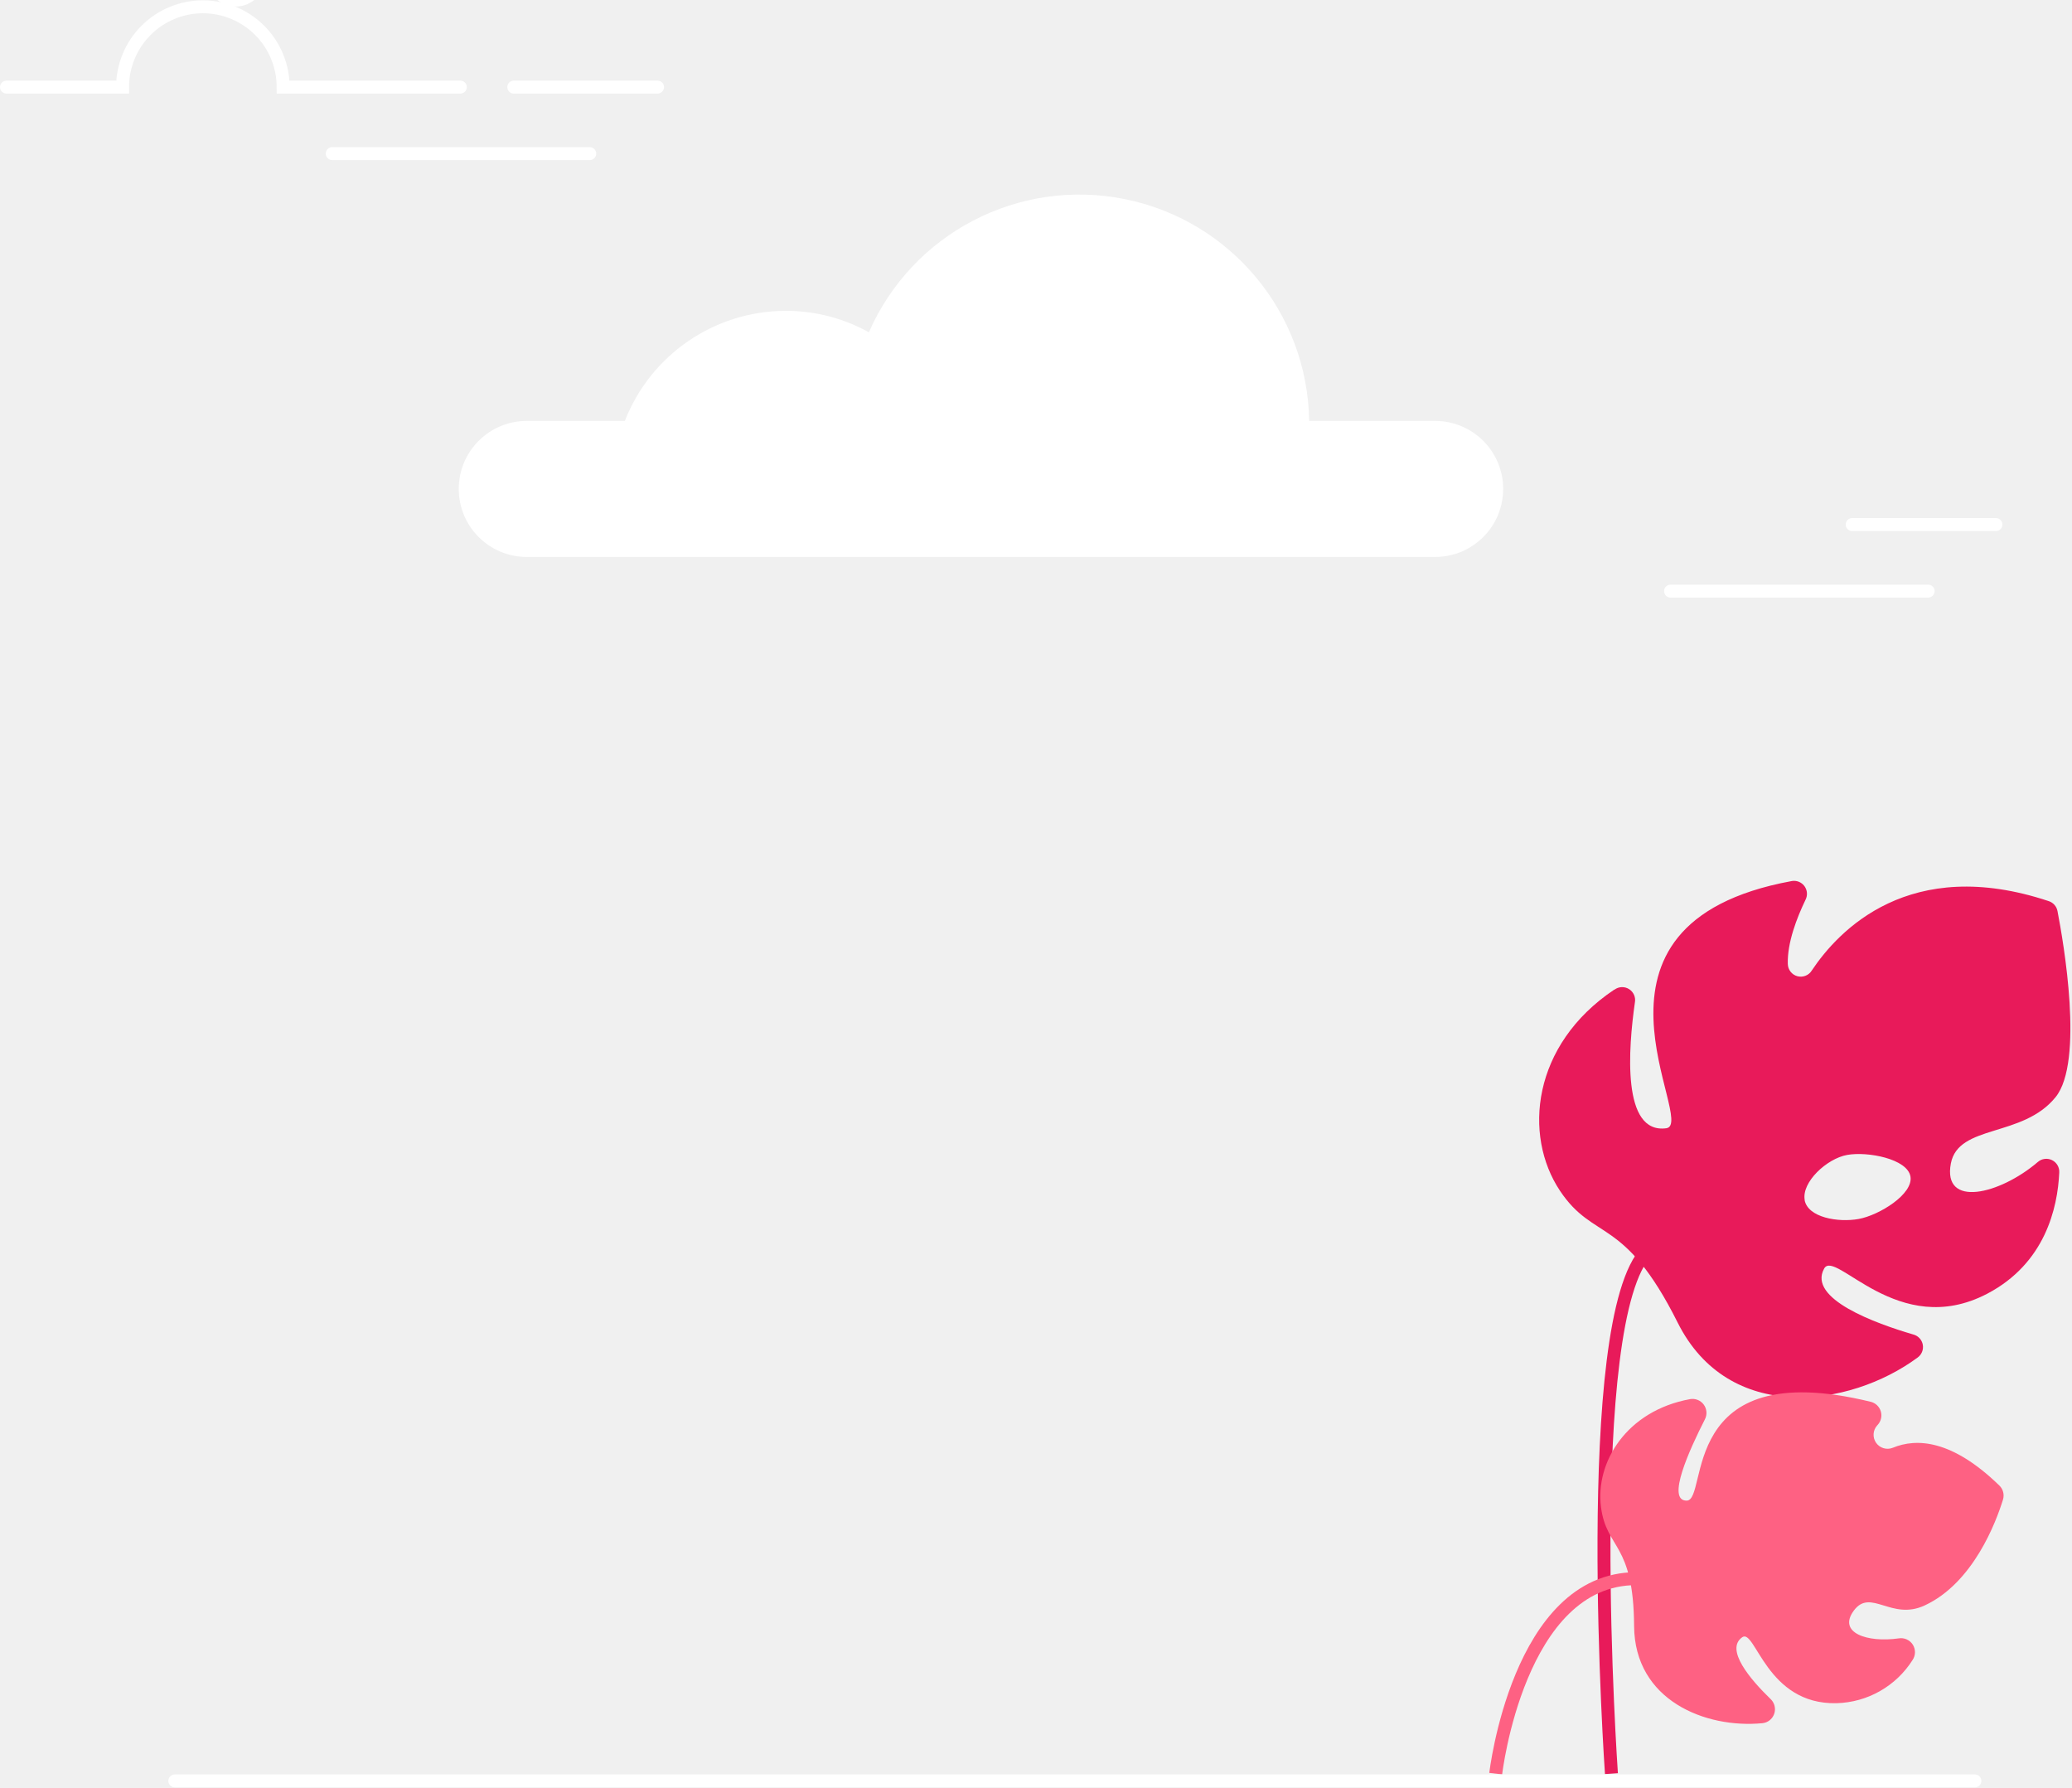
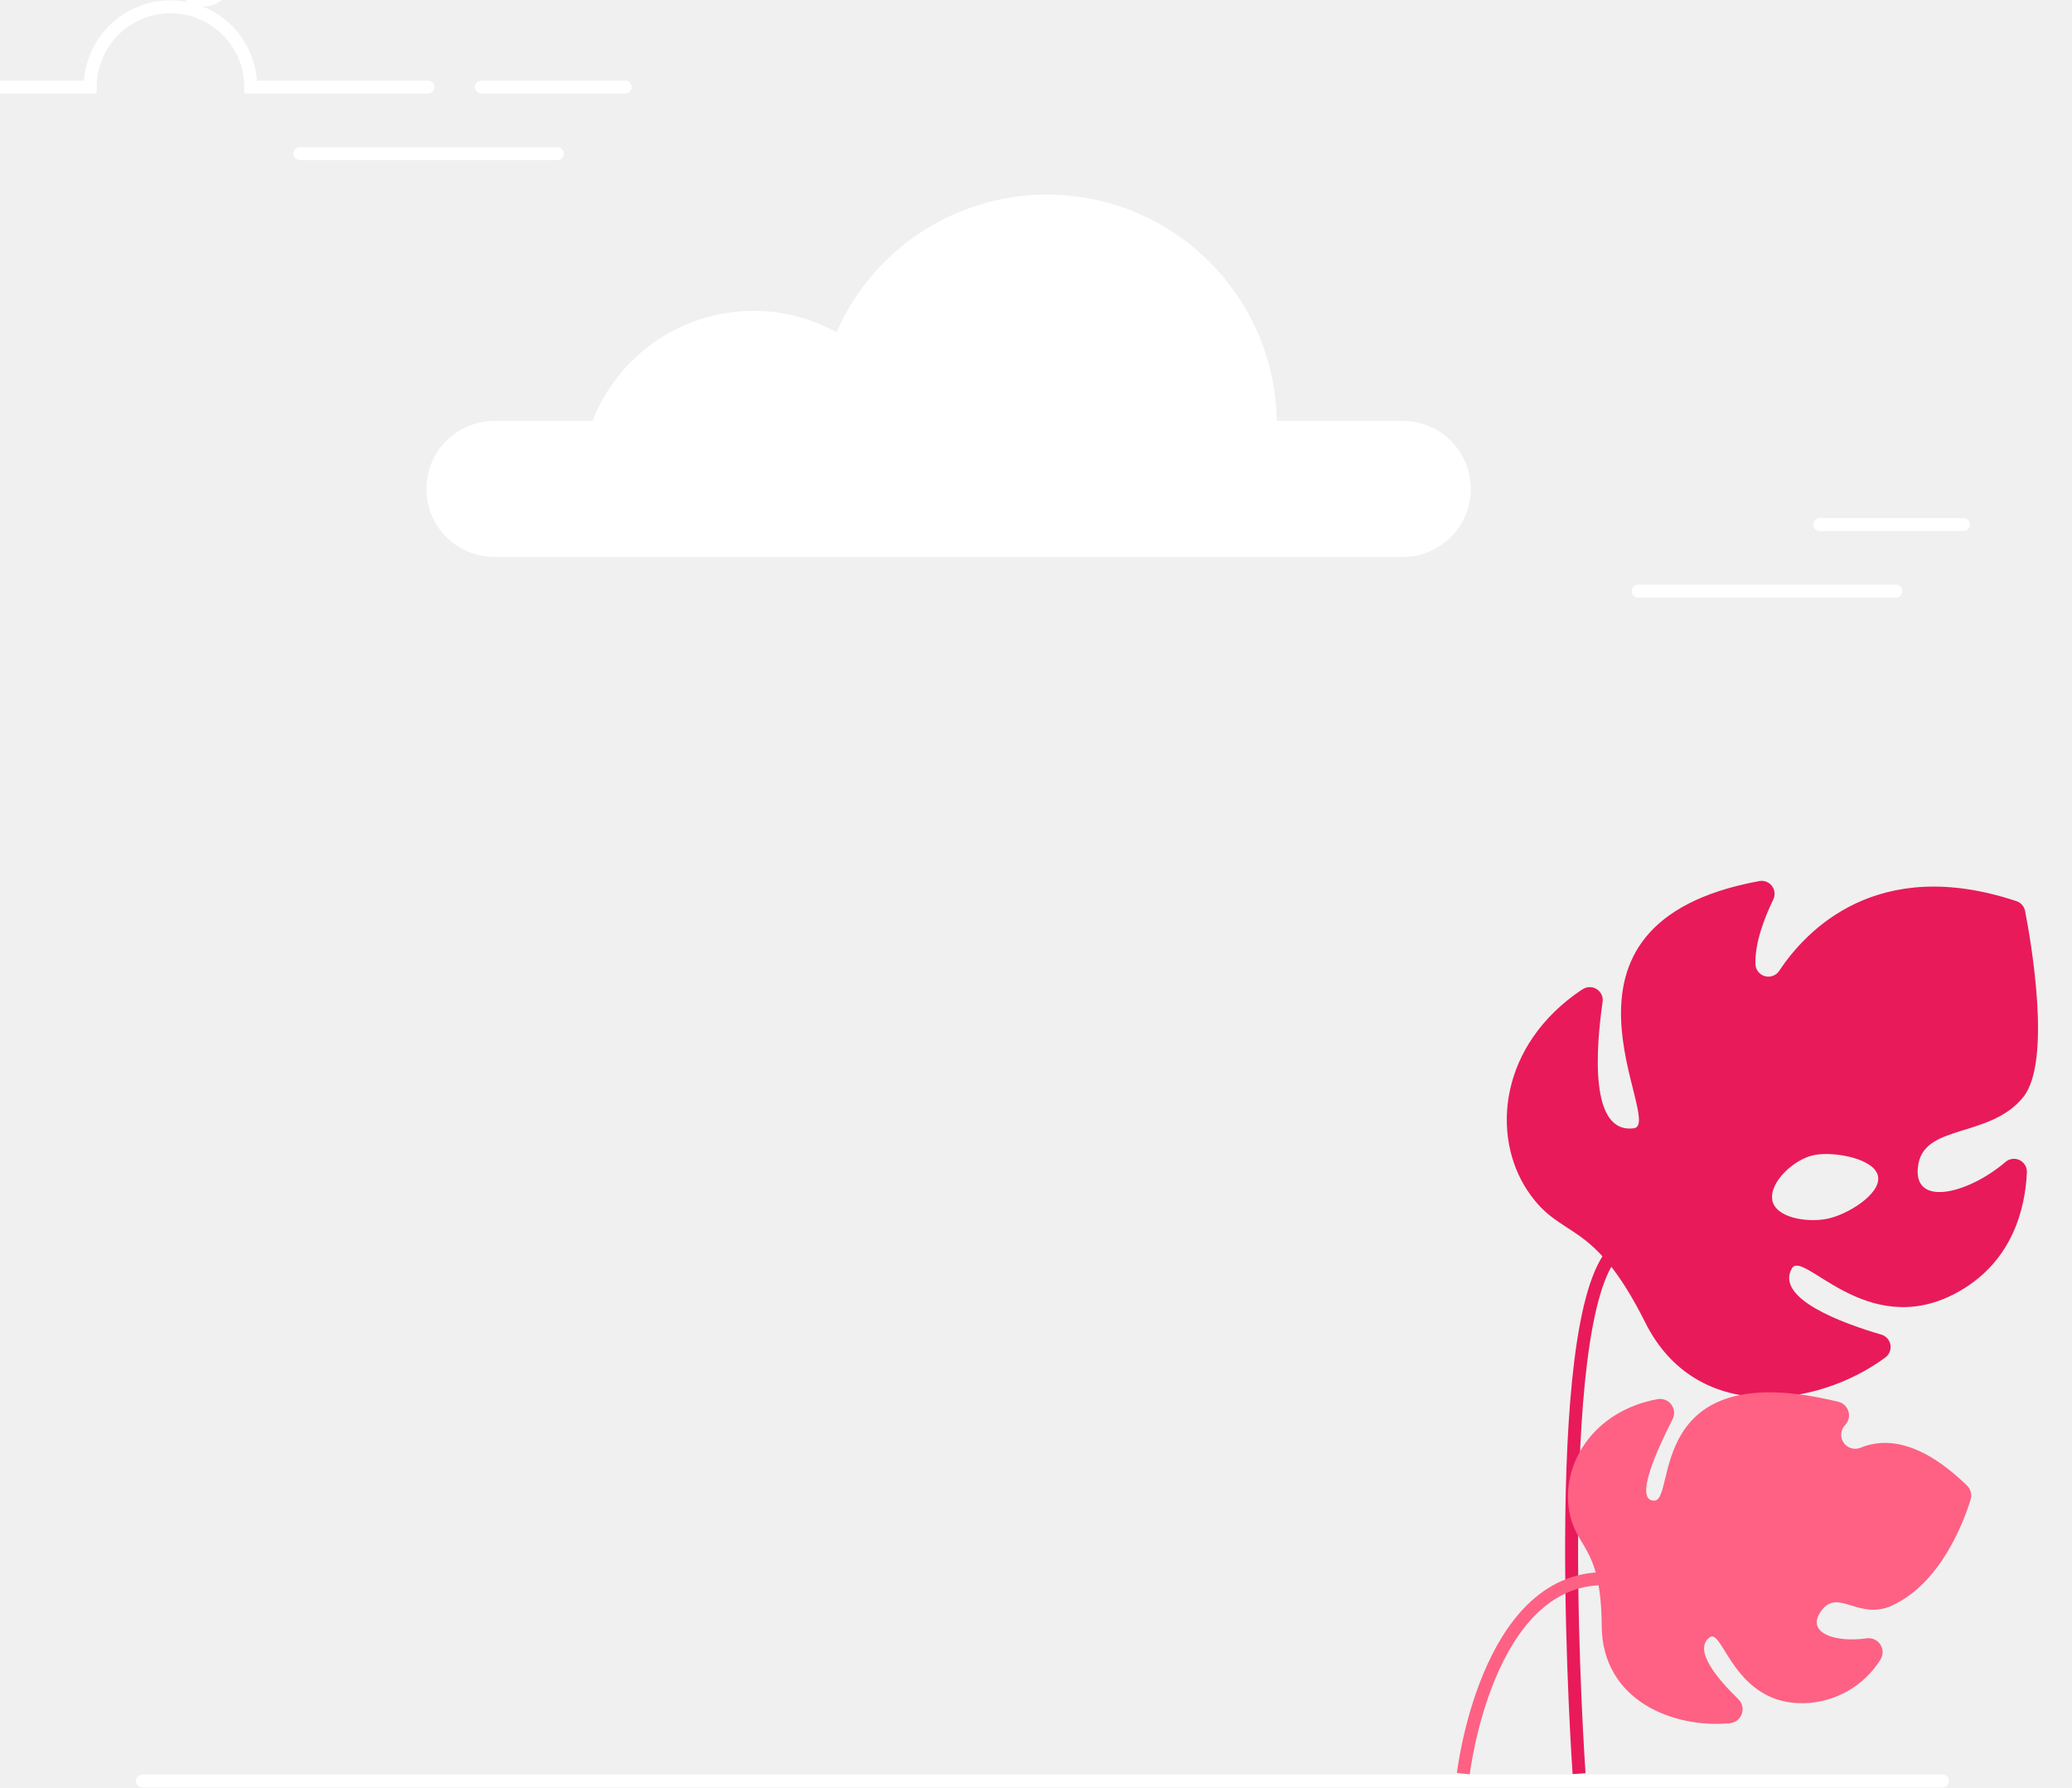
- <svg xmlns="http://www.w3.org/2000/svg" xmlns:xlink="http://www.w3.org/1999/xlink" fill="none" viewBox="0 0 320 276" width="320" height="276">
+ <svg xmlns="http://www.w3.org/2000/svg" xmlns:xlink="http://www.w3.org/1999/xlink" fill="none" viewBox="5 0 320 276" width="320" height="276">
  <style>
    .stroke {
      stroke: #fff;
      stroke-width: 2;
      stroke-miterlimit: 10;
      stroke-linecap: round;
    }
  </style>
  <defs>
    <path id="move-path" d="M179,111c24.19-9.24,29.8-15.84,29.42-20.44C207.18,75.43,138.73,51.78,96,84c-2.93,2.21-31.66,24.52-29,54,3.54,39.18,59.83,61.15,75.7,67.35,53.65,20.94,94.43,8.79,101.78,27.18,2.89,7.25.78,19.69-21.48,42.47" fill="none" stroke-miterlimit="10" />
  </defs>
  <g id="clouds">
    <animate attributeName="opacity" dur="0.4s" values="0; 1" />
    <animate attributeName="opacity" dur="0.25s" begin="1.1s" values="1; 0" fill="freeze" />
    <g id="cloud-1">
      <animateMotion values="120, 0; 0, 0" dur="0.4s" calcMode="spline" keySplines="0.24, 0.49, 0.29, 0.89" />
-       <animateMotion values="0, 0; 0, -50" dur="0.2s" begin="1.1s" calcMode="spline" keySplines="0.24, 0.49, 0.29, 0.89" fill="freeze" />
+       <animateMotion values="0, 0; 0, -30" dur="0.2s" begin="1.1s" calcMode="spline" keySplines="0.24, 0.49, 0.29, 0.89" fill="freeze" />
      <path id="cloud-1" fill="#fff" d="M221.64 65h-19.45a35.49 35.49 0 00-68-13.69A26.34 26.34 0 00121.3 48a26.72 26.72 0 00-24.8 17H81.35a10.5 10.5 0 100 21h140.3a10.5 10.5 0 000-21" />
    </g>
    <g id="cloud-2" class="stroke">
      <animateMotion values="70, 0; 0, 0" dur="0.4s" calcMode="spline" keySplines="0.24, 0.49, 0.29, 0.89" />
      <animateMotion values="0, 0; 0, -25" dur="0.25s" begin="1.1s" calcMode="spline" keySplines="0.24, 0.49, 0.29, 0.89" fill="freeze" />
      <path d="M51.31 23.72H91.08" />
      <path d="M71.09 13.45H43.73C43.73 10.161 42.424 7.007 40.098 4.682C37.773 2.356 34.619 1.05 31.33 1.05C28.041 1.05 24.887 2.356 22.562 4.682C20.236 7.007 18.93 10.161 18.93 13.45H1" />
      <path d="M79.35 13.45H101.55" />
    </g>
    <g id="cloud-3" class="stroke">
      <animateMotion values="50, 0; 0, 0" dur="0.4s" calcMode="spline" keySplines="0.24, 0.49, 0.29, 0.89" />
-       <animateMotion values="0, 0; 0, -50" dur="0.2s" begin="1.1s" calcMode="spline" keySplines="0.24, 0.49, 0.29, 0.89" fill="freeze" />
+       <animateMotion values="0, 0; 0, -30" dur="0.2s" begin="1.1s" calcMode="spline" keySplines="0.24, 0.49, 0.29, 0.89" fill="freeze" />
      <path d="M258 91.28H297.78" />
      <path d="M286.05 81H308.25" />
    </g>
  </g>
  <g id="plant-1">
    <g>
      <animateTransform attributeName="transform" type="translate" repeatCount="indefinite" additive="sum" fill="freeze" dur="1.5s" values="251, 195" />
      <animateTransform attributeName="transform" type="rotate" repeatCount="indefinite" additive="sum" fill="freeze" dur="1.5s" values="0; 5; 0" />
      <animateTransform attributeName="transform" type="translate" repeatCount="indefinite" additive="sum" fill="freeze" dur="1.5s" values="-251, -195" />
      <path fill="#E81A5A" d="M249.34 152.82a2 2 0 013.15 2c-1 7-2.07 20.33 4.85 19.4 4.94-.66-16.65-31.53 19.32-38.16a2 2 0 012.4 1.8 2 2 0 01-.22 1.09c-1.32 2.74-2.83 6.61-2.73 9.9a2 2 0 003.71 1c4.1-6.15 15.1-17.86 36.59-10.7a2 2 0 011.35 1.54c.93 4.8 4.13 23.24-.29 28.72-5.09 6.31-15 4.14-16.18 10.25-1.3 6.91 7.51 4.82 13.42-.22a2 2 0 013.32 1.64c-.25 5.45-2.18 14-11.12 18.69-13.78 7.21-23.48-7-25.19-3.88-2.59 4.66 7.94 8.47 13.78 10.18a2 2 0 01.61 3.59c-10.52 7.74-29.13 10.28-37-5.41-8.3-16.59-12.93-12.49-18.19-20.38-5.71-8.57-4.33-22.54 8.38-31.05h.04zm29.36 32.47c.5 2.73 5.2 3.51 8.35 2.94 3.15-.57 8.47-3.83 8-6.56-.47-2.73-6.62-3.9-9.78-3.33-3.16.57-7.05 4.22-6.55 6.95" />
    </g>
    <path stroke="#E81A5A" stroke-miterlimit="10" stroke-width="2" d="M248.87 273.88s-4.91-70.27 5.54-80.72" />
  </g>
  <g id="bag-group" transform="translate(-144.1, -27.95) translate(-57.24, -247.13)">
    <animate attributeName="opacity" begin="0.45s" dur="0.25s" values="0; 1" />
    <animateMotion begin="0.45s" dur="1.6s" additive="sum" fill="freeze">
      <mpath xlink:href="#move-path" />
    </animateMotion>
    <animateTransform attributeName="transform" type="translate" begin="0.45s" dur="1.6s" additive="sum" fill="freeze" calcMode="linear" values="201.25, 247.13" />
-     <animateTransform attributeName="transform" type="scale" begin="0.45s" dur="1.6s" additive="sum" fill="freeze" calcMode="linear" values="0.0, 0.0; 0.25 0.25; 0.25, 0.25; 1" keyTimes="0; 0.1; 0.5; 1" />
+     <animateTransform attributeName="transform" type="scale" begin="0.45s" dur="1.6s" additive="sum" fill="freeze" calcMode="linear" values="0.0, 0.0; 0.2 0.2; 0.2, 0.2; 1" keyTimes="0; 0.1; 0.5; 1" />
    <animateTransform attributeName="transform" type="rotate" begin="0.45s" dur="1.6s" additive="sum" fill="freeze" calcMode="paced" values="30; 30; -30; 20; 18.29; -6.48; 0" keyTimes="0; 0.15; 0.47; 0.76; 0.89; 0.94; 1" />
    <animateTransform attributeName="transform" type="translate" begin="0.45s" dur="1.6s" additive="sum" fill="freeze" calcMode="linear" values="-201.25, -247.13" />
    <g id="bag">
      <path class="stroke" fill="#A67EE5" d="M237.76 275.09C238.695 275.087 239.592 274.715 240.253 274.053C240.915 273.392 241.287 272.495 241.29 271.56V266.49C241.29 265.554 240.918 264.656 240.256 263.994C239.594 263.332 238.696 262.96 237.76 262.96C236.824 262.96 235.926 263.332 235.264 263.994C234.602 264.656 234.23 265.554 234.23 266.49V271.56C234.235 272.495 234.609 273.389 235.27 274.05C235.931 274.711 236.825 275.085 237.76 275.09" />
      <path class="stroke" fill="#A67EE5" d="M162.22 275.09C163.155 275.087 164.052 274.715 164.713 274.053C165.375 273.392 165.747 272.495 165.75 271.56V266.49C165.75 265.554 165.378 264.656 164.716 263.994C164.054 263.332 163.156 262.96 162.22 262.96C161.284 262.96 160.386 263.332 159.724 263.994C159.062 264.656 158.69 265.554 158.69 266.49V271.56C158.693 272.495 159.065 273.392 159.727 274.053C160.388 274.715 161.285 275.087 162.22 275.09" />
      <path d="M156.79 266.5H231.29C234.298 266.492 237.18 265.294 239.307 263.167C241.434 261.04 242.632 258.158 242.64 255.15V189.07C242.632 186.062 241.434 183.18 239.307 181.053C237.18 178.926 234.298 177.728 231.29 177.72H156.79C153.782 177.728 150.9 178.926 148.773 181.053C146.646 183.18 145.448 186.062 145.44 189.07V255.15C145.448 258.158 146.646 261.04 148.773 263.167C150.9 265.294 153.782 266.492 156.79 266.5" fill="#A67EE5" />
      <path class="stroke" d="M231.29 177.73H156.79C150.522 177.73 145.44 182.812 145.44 189.08V255.16C145.44 261.428 150.522 266.51 156.79 266.51H231.29C237.558 266.51 242.64 261.428 242.64 255.16V189.08C242.64 182.812 237.558 177.73 231.29 177.73Z" />
      <path class="stroke" fill="#A67EE5" d="M185.13 165.36H217.53C218.611 165.363 219.648 165.793 220.412 166.558C221.177 167.322 221.607 168.359 221.61 169.44V185.44C221.61 185.756 221.485 186.058 221.261 186.281C221.038 186.505 220.736 186.63 220.42 186.63H217.72C217.404 186.63 217.102 186.505 216.879 186.281C216.655 186.058 216.53 185.756 216.53 185.44V171.07C216.53 170.733 216.396 170.41 216.158 170.172C215.92 169.934 215.597 169.8 215.26 169.8H187.4C187.063 169.8 186.74 169.934 186.502 170.172C186.264 170.41 186.13 170.733 186.13 171.07V185.45C186.13 185.766 186.005 186.068 185.781 186.291C185.558 186.515 185.256 186.64 184.94 186.64H182.24C181.924 186.64 181.622 186.515 181.399 186.291C181.175 186.068 181.05 185.766 181.05 185.45V169.45C181.055 168.368 181.488 167.332 182.254 166.567C183.021 165.803 184.058 165.373 185.14 165.37" />
      <path class="stroke" fill="#A67EE5" d="M171.21 266.5H245.71C248.718 266.492 251.6 265.294 253.727 263.167C255.854 261.04 257.052 258.158 257.06 255.15V189.07C257.052 186.062 255.854 183.18 253.727 181.053C251.6 178.926 248.718 177.728 245.71 177.72H171.21C168.204 177.731 165.324 178.93 163.2 181.057C161.075 183.183 159.878 186.064 159.87 189.07V255.15C159.881 258.157 161.08 261.038 163.206 263.164C165.332 265.29 168.213 266.489 171.22 266.5" />
      <path class="stroke" d="M240.1 198.64H176.84" />
      <path class="stroke" d="M240.1 222.12H176.84" />
      <path class="stroke" d="M240.1 245.59H176.84" />
      <path class="stroke" fill="#A67EE5" d="M153.99 199.89H154.66V244.35H153.99C153.059 244.347 152.167 243.977 151.507 243.32C150.848 242.662 150.475 241.771 150.47 240.84V203.41C150.47 202.948 150.561 202.49 150.738 202.063C150.915 201.636 151.174 201.248 151.501 200.921C151.828 200.594 152.216 200.335 152.643 200.158C153.07 199.981 153.528 199.89 153.99 199.89" />
    </g>
    <g id="parachute">
      <path class="stroke" d="M201.34 165.08L145.75 85.25" stroke="white" />
      <path class="stroke" d="M201.34 165.08L182.8 85.25" stroke="white" />
      <path class="stroke" d="M219.86 85.25L201.34 165.08" stroke="white" />
      <path class="stroke" d="M256.92 85.25L201.34 165.08" stroke="white" />
      <path d="M201.33 29.65C216.06 29.661 230.184 35.518 240.598 45.936C251.012 56.354 256.865 70.48 256.87 85.21C256.87 78.45 248.57 72.96 238.34 72.96C228.11 72.96 220.03 78.31 219.82 84.96C219.82 85.04 219.82 85.13 219.82 85.22C219.82 78.46 211.52 72.97 201.29 72.97C191.06 72.97 182.75 78.46 182.75 85.22C182.75 85.13 182.75 85.05 182.75 84.96C182.53 78.32 174.33 72.96 164.23 72.96C154.13 72.96 145.71 78.45 145.71 85.21C145.709 77.909 147.146 70.68 149.939 63.935C152.732 57.19 156.827 51.061 161.989 45.899C167.151 40.737 173.28 36.642 180.025 33.849C186.77 31.056 193.999 29.619 201.3 29.62L201.33 29.65ZM201.3 27.96C186.128 27.986 171.586 34.028 160.862 44.76C150.137 55.492 144.106 70.038 144.09 85.21C144.09 85.428 144.133 85.644 144.216 85.845C144.3 86.047 144.422 86.23 144.576 86.384C144.73 86.538 144.913 86.66 145.115 86.744C145.316 86.827 145.532 86.87 145.75 86.87C145.968 86.87 146.184 86.827 146.385 86.744C146.587 86.66 146.77 86.538 146.924 86.384C147.078 86.23 147.2 86.047 147.284 85.845C147.367 85.644 147.41 85.428 147.41 85.21C147.41 79.37 154.98 74.62 164.28 74.62C173.39 74.62 180.96 79.28 181.14 85V85.21C181.14 85.65 181.315 86.073 181.626 86.384C181.938 86.695 182.36 86.87 182.8 86.87C183.24 86.87 183.662 86.695 183.974 86.384C184.285 86.073 184.46 85.65 184.46 85.21C184.46 79.37 192.03 74.62 201.33 74.62C210.63 74.62 218.2 79.37 218.2 85.21C218.2 85.65 218.375 86.073 218.686 86.384C218.998 86.695 219.42 86.87 219.86 86.87C220.3 86.87 220.722 86.695 221.034 86.384C221.345 86.073 221.52 85.65 221.52 85.21V85C221.7 79.27 229.26 74.61 238.38 74.61C247.68 74.61 255.25 79.36 255.25 85.2C255.25 85.64 255.425 86.062 255.736 86.374C256.048 86.685 256.47 86.86 256.91 86.86C257.35 86.86 257.772 86.685 258.084 86.374C258.395 86.062 258.57 85.64 258.57 85.2C258.557 70.024 252.524 55.473 241.794 44.74C231.065 34.007 216.516 27.968 201.34 27.95" fill="#fff" />
      <path d="M201.33 29.65C211.25 29.65 219.33 50.55 219.87 84.98C220.08 78.33 228.28 72.98 238.39 72.98C248.5 72.98 256.87 78.48 256.87 85.21C256.87 70.467 251.013 56.327 240.588 45.902C230.163 35.477 216.023 29.62 201.28 29.62" fill="#E81A5A" />
      <path d="M201.32 29.65C186.583 29.65 172.449 35.503 162.026 45.922C151.603 56.341 145.745 70.473 145.74 85.21C145.74 78.45 154.04 72.96 164.26 72.96C174.48 72.96 182.56 78.31 182.78 84.96C183.3 50.53 191.39 29.64 201.31 29.64" fill="#FE6183" />
      <path d="M201.33 29.65C191.4 29.65 183.33 50.55 182.79 84.97C182.79 85.06 182.79 85.14 182.79 85.23C182.79 78.47 191.09 72.98 201.32 72.98C211.55 72.98 219.87 78.48 219.87 85.21C219.87 85.12 219.87 85.04 219.87 84.95C219.36 50.52 211.27 29.62 201.35 29.62" fill="#F7396B" />
    </g>
  </g>
  <g id="plant-2">
    <animateTransform attributeName="transform" type="translate" repeatCount="indefinite" additive="sum" fill="freeze" dur="2s" values="231, 273.88" />
    <animateTransform attributeName="transform" type="rotate" repeatCount="indefinite" additive="sum" fill="freeze" dur="2s" values="0; 10; 0; -6; 0; 3; 0" />
    <animateTransform attributeName="transform" type="translate" repeatCount="indefinite" additive="sum" fill="freeze" dur="2s" values="-231, -273.88" />
    <path fill="#FE6183" d="M308.79 229.4a2.14 2.14 0 01.55 2.17c-1.06 3.43-4.58 12.85-12.1 16.34-5.13 2.38-8.33-2.7-10.92.77s2.1 5 6.92 4.31a2.16 2.16 0 012.14 3.34 14.34 14.34 0 01-11.73 6.67c-10.84.27-12.55-11.58-14.57-10.19-2.72 1.89 1.27 6.55 4.39 9.57a2.17 2.17 0 01-.17 3.26c-.32.26-.72.41-1.13.45-8.76.84-19.72-3.51-19.8-15-.08-12.94-4.25-11.8-5.11-18.35-.91-6.88 3.88-14.88 13.74-16.69a2.16 2.16 0 012.31 3.11c-2.41 4.73-6 12.6-2.82 12.56 3.46 0-1.58-22.58 28.43-15.26a2.16 2.16 0 011.09 3.54l-.1.11a2.16 2.16 0 002.41 3.45c3.66-1.52 9.16-1.27 16.47 5.84" />
    <path stroke="#FE6183" stroke-miterlimit="10" stroke-width="2" d="M231 273.88s3.48-30.11 21.7-30.11" />
  </g>
  <line id="foot" class="stroke" x1="27" y1="275" x2="305" y2="275">
    <animate attributeName="x2" values="27; 305" dur="0.2s" fill="freeze" />
    <animate attributeName="x1" values="27; 133" dur="0.3s" begin="0.2" fill="freeze" />
  </line>
</svg>
